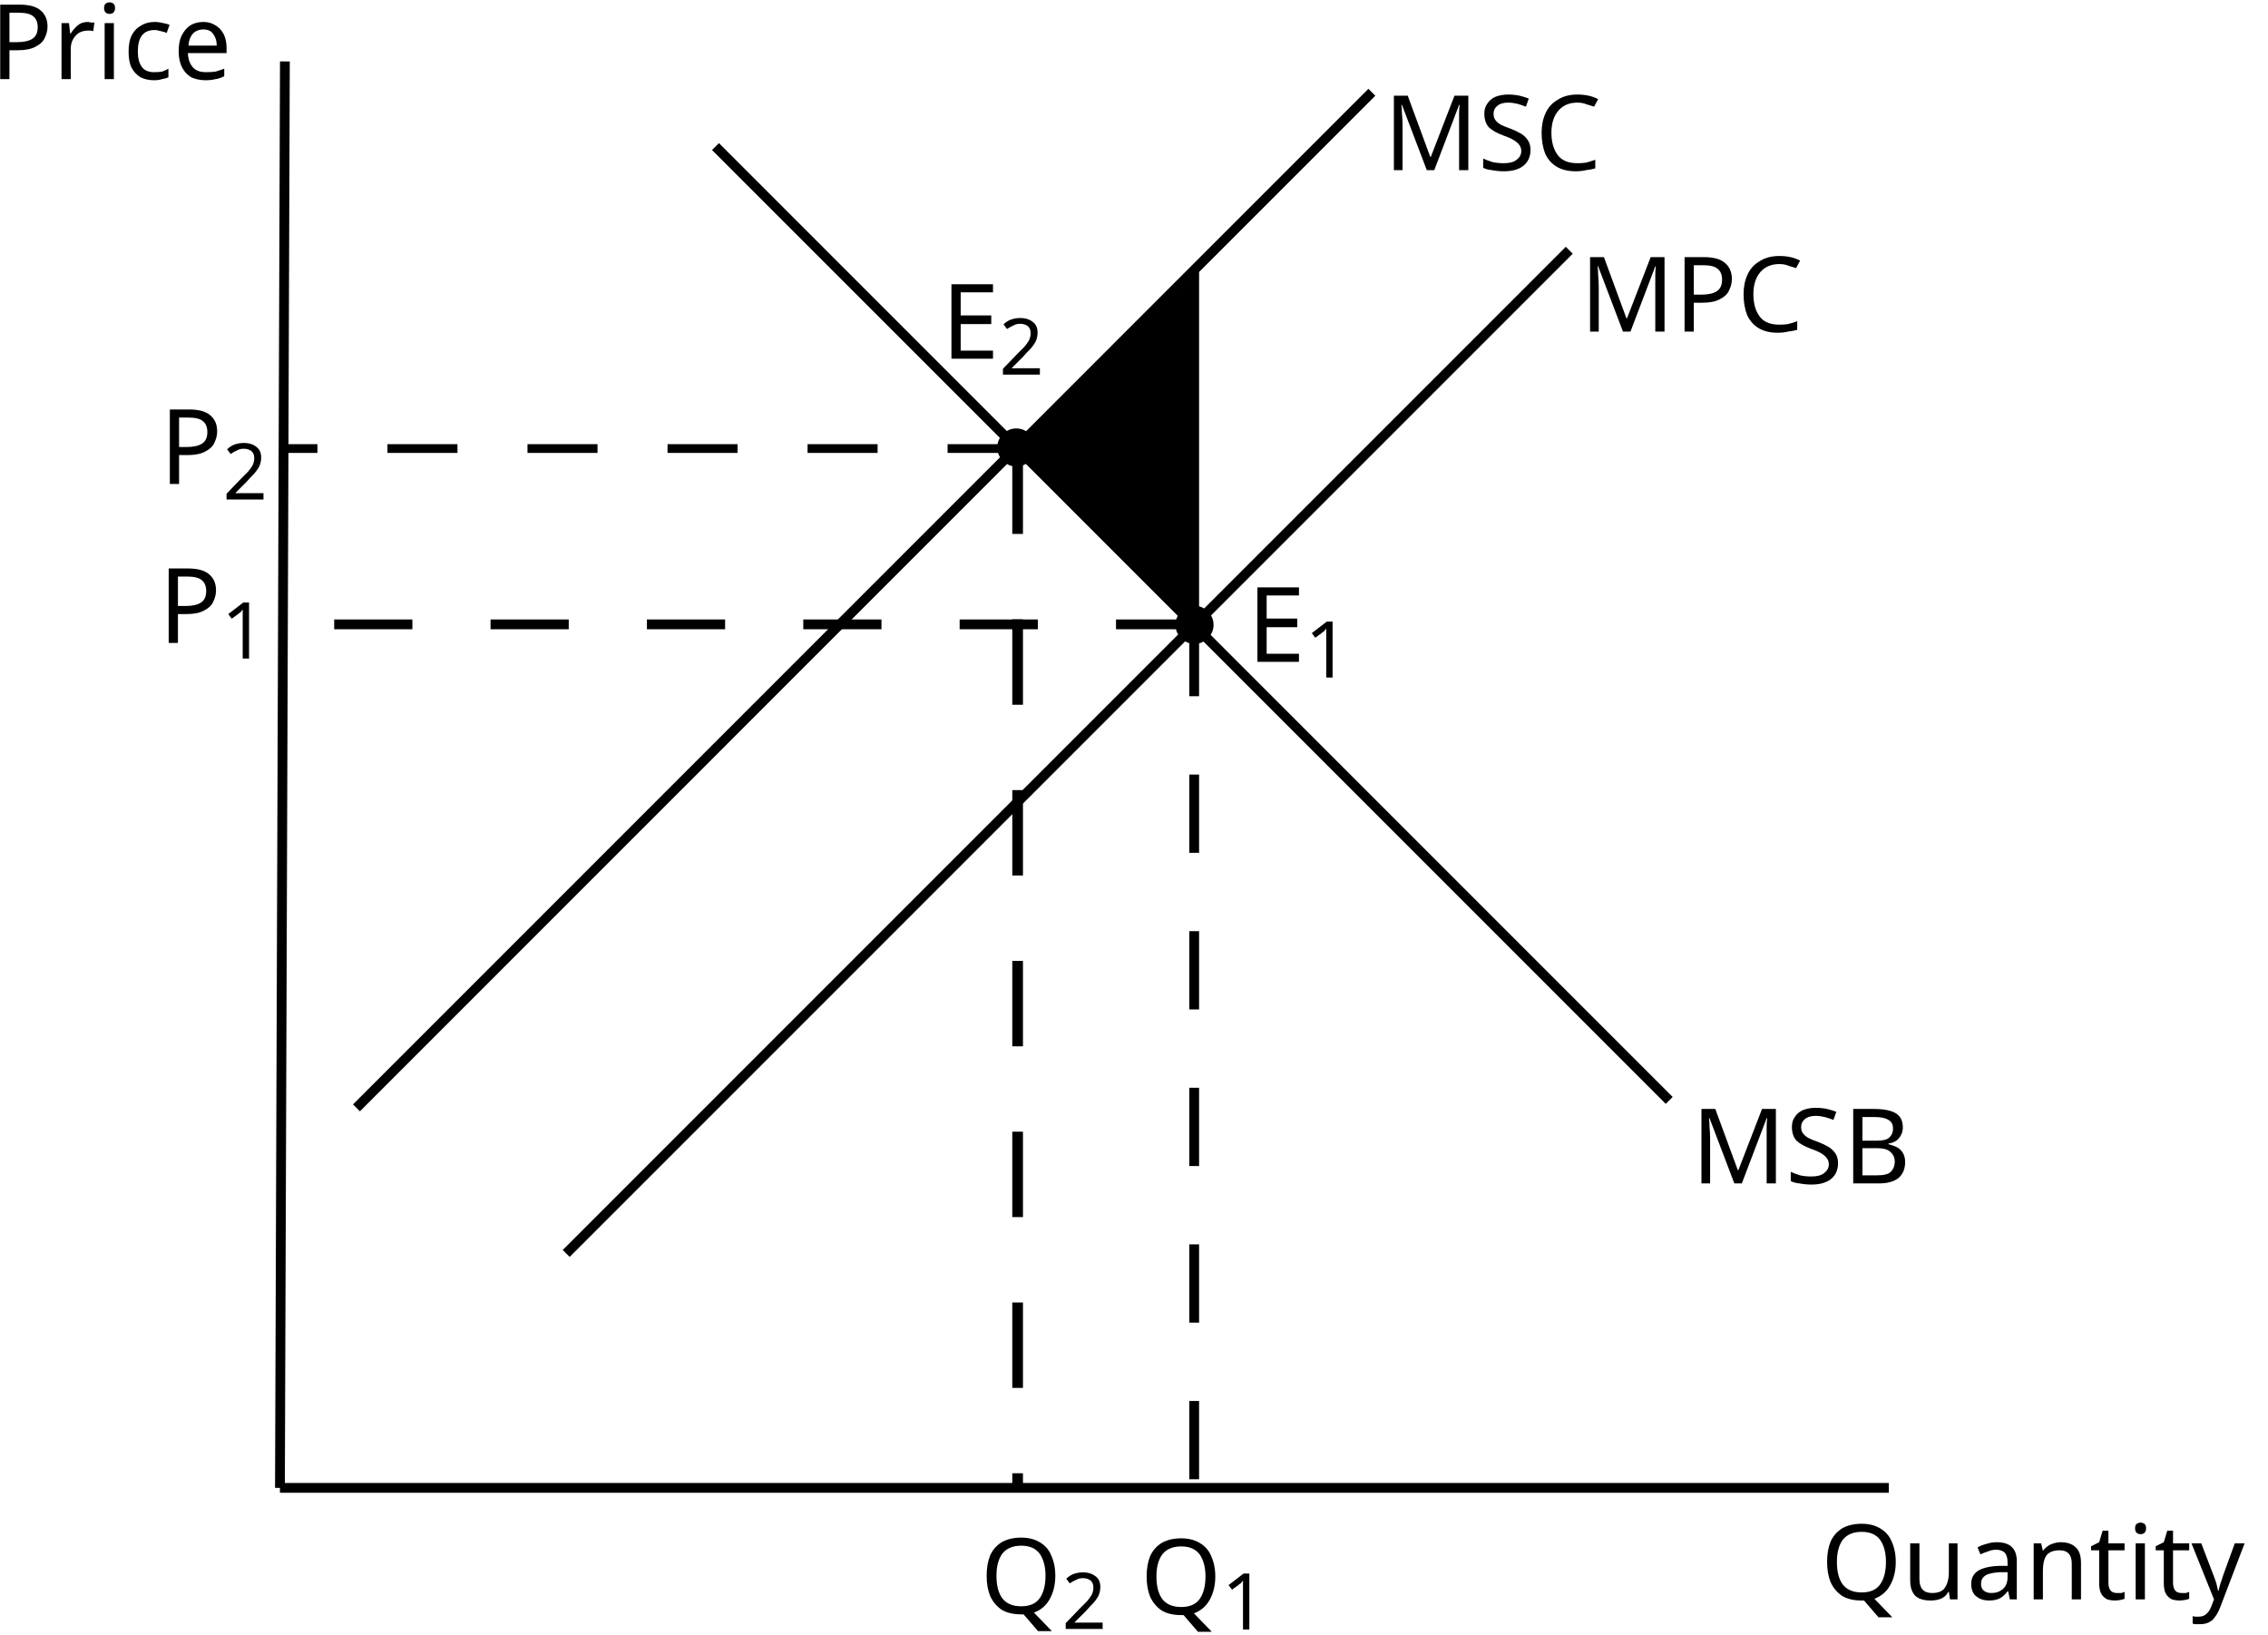
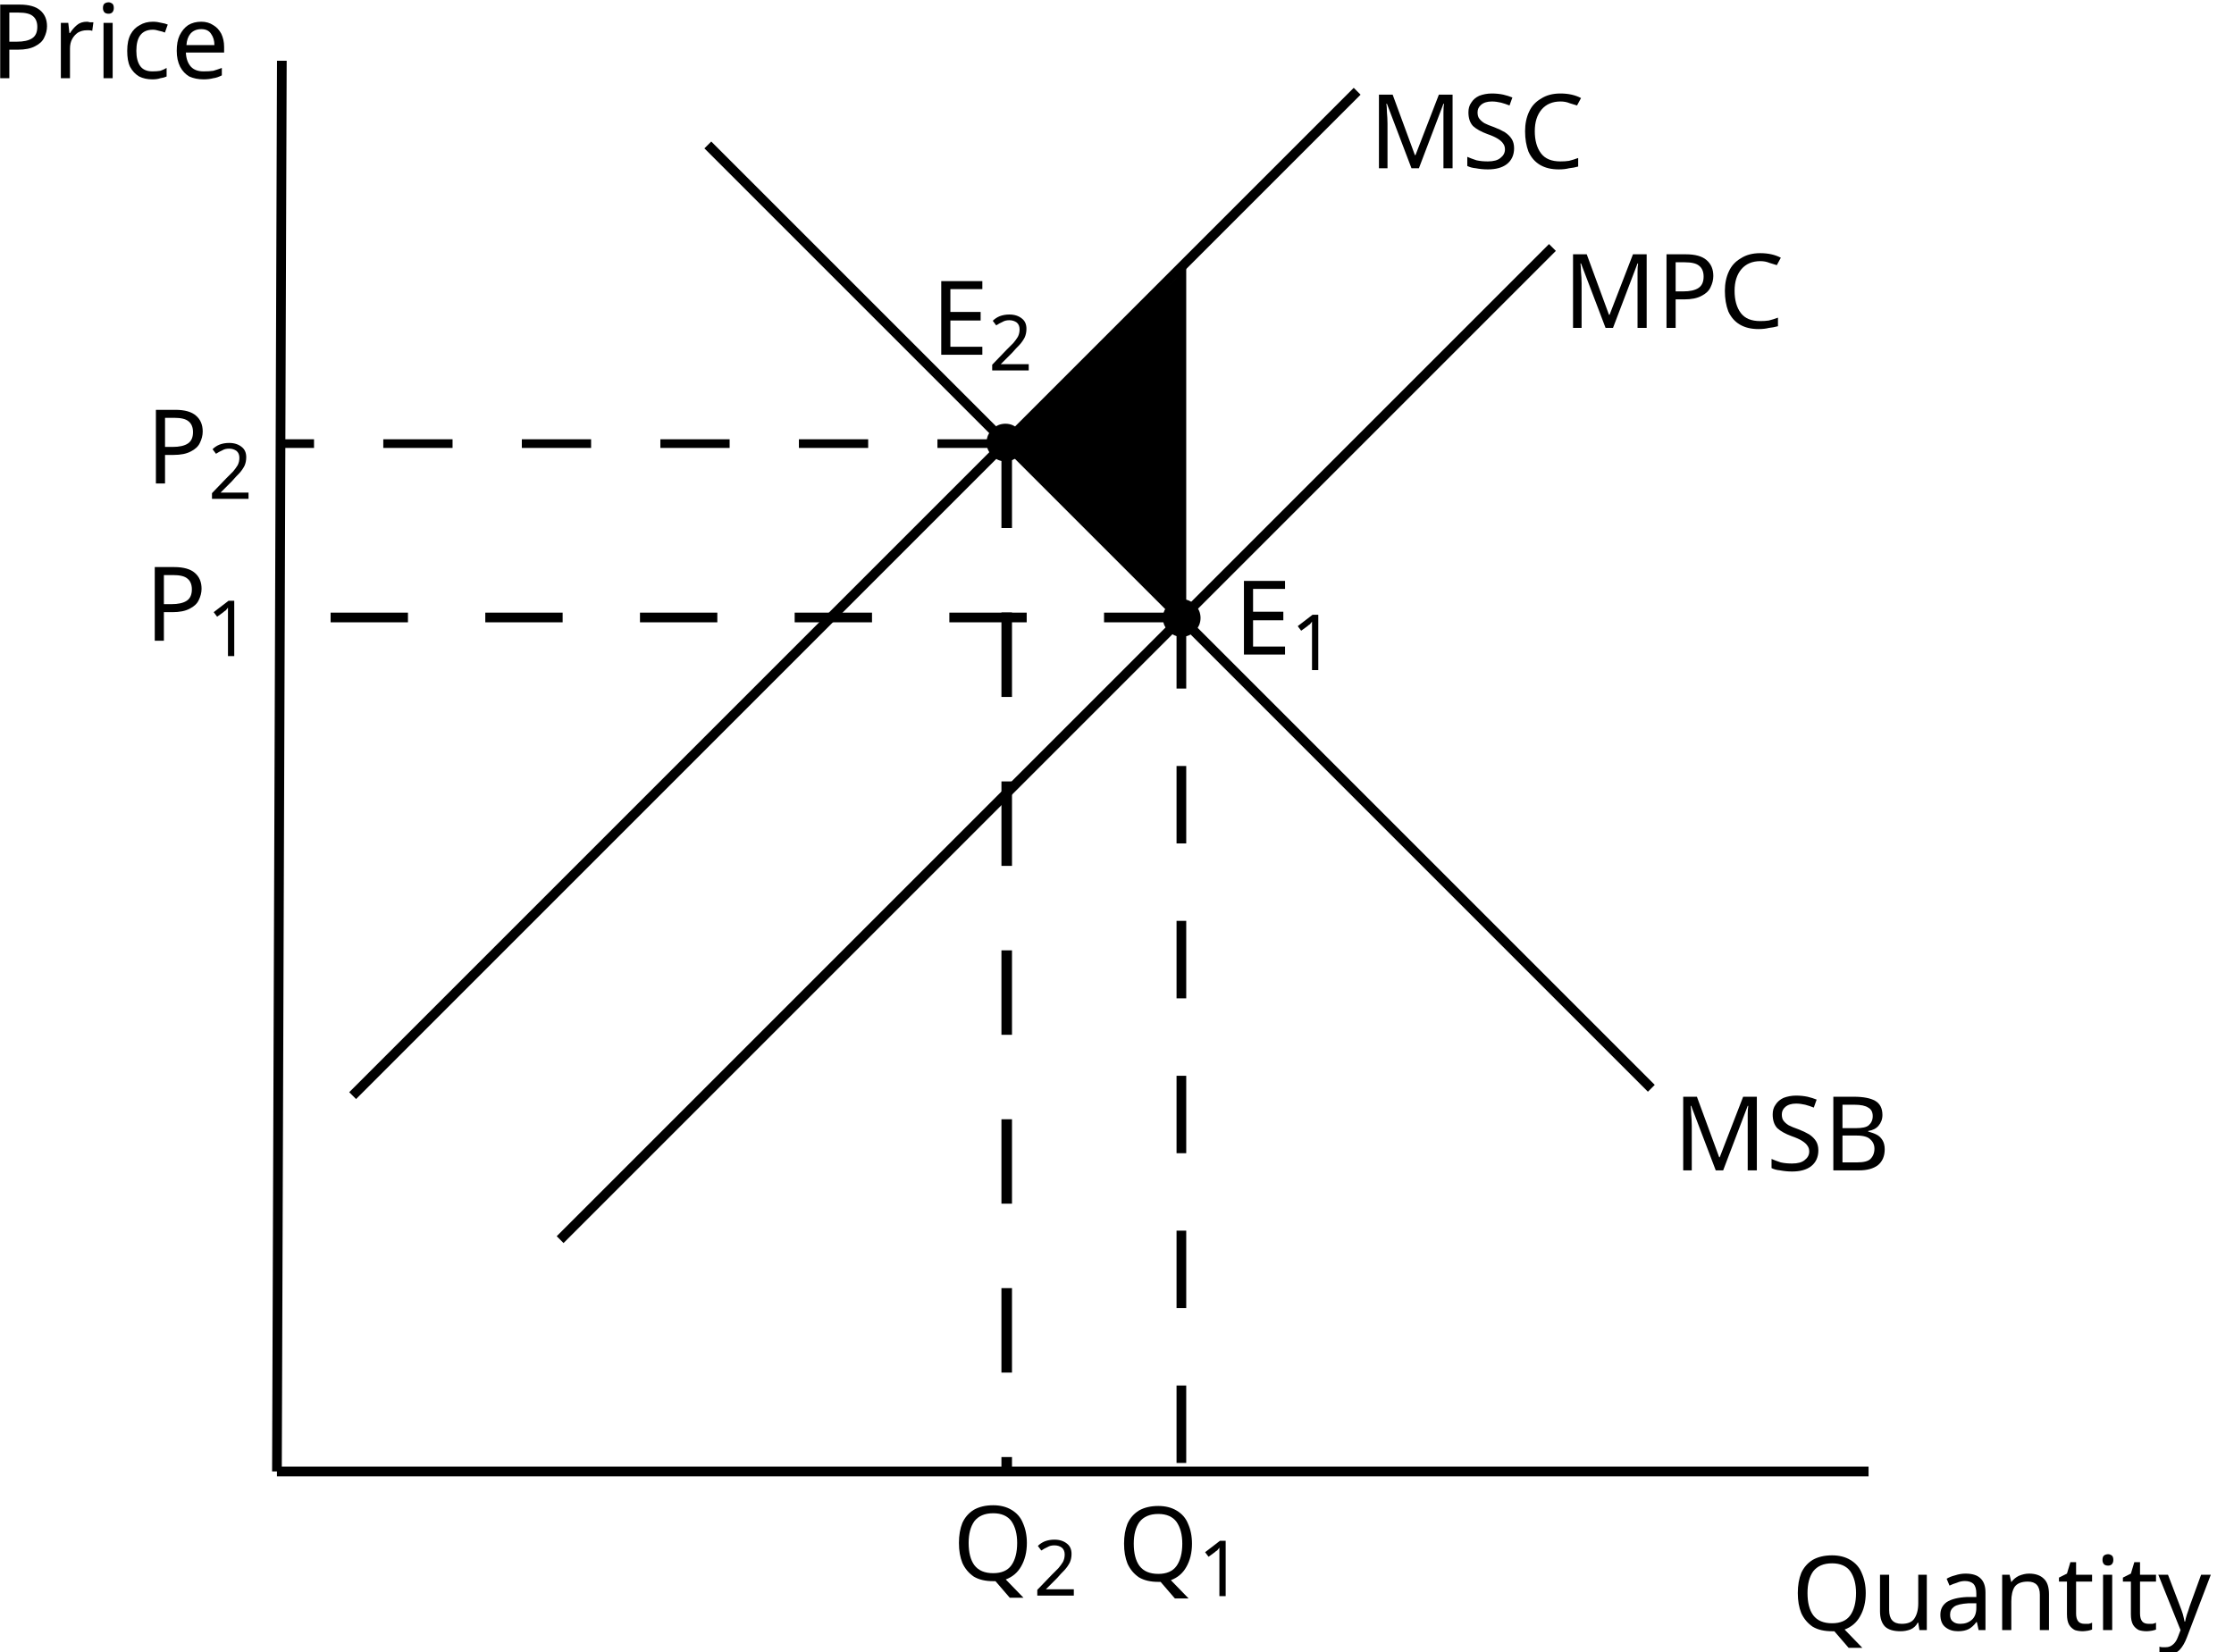
- <svg xmlns="http://www.w3.org/2000/svg" xmlns:ns1="http://www.openswatchbook.org/uri/2009/osb" width="61.413mm" height="44.259mm" viewBox="0 0 61.413 44.259" version="1.1" id="svg8">
+ <svg xmlns="http://www.w3.org/2000/svg" xmlns:ns1="http://www.openswatchbook.org/uri/2009/osb" width="61.148mm" height="45.214mm" viewBox="0 0 61.148 45.214" version="1.1" id="svg8">
  <defs id="defs2">
    <linearGradient id="linearGradient3097" ns1:paint="solid">
      <stop style="stop-color:#00ff00;stop-opacity:1;" offset="0" id="stop3095" />
    </linearGradient>
  </defs>
  <g id="layer1" style="opacity:1" transform="translate(-18.61167,-10.76489)">
    <path style="fill:none;stroke:#000000;stroke-width:0.265px;stroke-linecap:butt;stroke-linejoin:miter;stroke-opacity:1" d="M 26.326,12.428 26.192,51.048" id="path833" />
    <path style="fill:none;stroke:#000000;stroke-width:0.265px;stroke-linecap:butt;stroke-linejoin:miter;stroke-opacity:1" d="M 26.192,51.048 H 69.757" id="path837" />
    <path style="fill:none;stroke:#000000;stroke-width:0.265px;stroke-linecap:butt;stroke-linejoin:miter;stroke-opacity:1" d="M 28.264,40.759 55.759,13.263" id="path841" />
    <path style="fill:none;stroke:#000000;stroke-width:0.265px;stroke-linecap:butt;stroke-linejoin:miter;stroke-opacity:1" d="M 63.811,40.558 37.986,14.733" id="path845" />
    <path style="fill:none;stroke:#000000;stroke-width:0.265px;stroke-linecap:butt;stroke-linejoin:miter;stroke-opacity:1" d="M 33.943,44.701 61.104,17.54" id="path853" />
    <path style="fill:none;stroke:#000000;stroke-width:0.265;stroke-linecap:butt;stroke-linejoin:miter;stroke-miterlimit:4;stroke-dasharray:none;stroke-dashoffset:0;stroke-opacity:1" d="M 50.948,27.495 V 18.074" id="path857" />
    <path style="opacity:1;fill:#000000;fill-opacity:1;fill-rule:nonzero;stroke:#000000;stroke-width:0.049;stroke-linejoin:round;stroke-miterlimit:4;stroke-dasharray:none;stroke-dashoffset:0;stroke-opacity:1" d="m 48.508,25.179 -2.34,-2.269 2.353,-2.281 2.353,-2.281 v 4.55 c 0,2.503 -0.006,4.55 -0.013,4.55 -0.007,0 -1.066,-1.021 -2.353,-2.269 z" id="path3615" />
    <circle style="opacity:1;fill:#000000;fill-opacity:1;fill-rule:nonzero;stroke:#000000;stroke-width:0.265;stroke-linejoin:round;stroke-miterlimit:4;stroke-dasharray:none;stroke-dashoffset:0;stroke-opacity:1" id="path3627" cx="50.957" cy="27.682" r="0.383" />
    <circle style="fill:#000000;fill-opacity:1;fill-rule:nonzero;stroke:#000000;stroke-width:0.265;stroke-linejoin:round;stroke-miterlimit:4;stroke-dasharray:none;stroke-dashoffset:0;stroke-opacity:1" id="path3627-5" cx="46.131" cy="22.88" r="0.383" />
    <text xml:space="preserve" style="font-style:normal;font-weight:normal;font-size:10.583px;line-height:1.25;font-family:sans-serif;fill:#000000;fill-opacity:1;stroke:none;stroke-width:0.265" x="45.533" y="24.041" id="text3651">
      <tspan id="tspan3649" x="45.533" y="24.041" style="stroke-width:0.265" />
    </text>
    <text xml:space="preserve" style="font-size:2.822px;line-height:1.25;font-family:sans-serif;stroke-width:0.265" x="52.377" y="28.685" id="text3655">
      <tspan id="tspan3653" x="52.377" y="28.685" style="font-size:2.822px;stroke-width:0.265">E<tspan style="font-size:2.117px;baseline-shift:sub" id="tspan3957">1</tspan>
      </tspan>
    </text>
    <text xml:space="preserve" style="font-size:2.822px;line-height:1.25;font-family:sans-serif;stroke-width:0.265" x="44.092" y="20.479" id="text3655-0">
      <tspan id="tspan3653-3" x="44.092" y="20.479" style="font-size:2.822px;stroke-width:0.265">E<tspan style="font-size:2.117px;baseline-shift:sub" id="tspan3717">2</tspan>
      </tspan>
    </text>
    <path style="fill:none;stroke:#000000;stroke-width:0.265;stroke-linecap:butt;stroke-linejoin:miter;stroke-miterlimit:4;stroke-dasharray:2.12, 2.12;stroke-dashoffset:0;stroke-opacity:1" d="m 50.948,27.495 c 10e-5,2.98 1.63e-4,5.96 1.87e-4,8.94 4e-5,4.876 -2.3e-5,9.753 -1.87e-4,14.629" id="path3719" />
    <path style="fill:none;stroke:#000000;stroke-width:0.265;stroke-linecap:butt;stroke-linejoin:miter;stroke-miterlimit:4;stroke-dasharray:2.117, 2.117;stroke-dashoffset:0;stroke-opacity:1" d="M 50.948,27.669 H 26.293" id="path3723" />
    <path style="fill:none;stroke:#000000;stroke-width:0.289;stroke-linecap:butt;stroke-linejoin:miter;stroke-miterlimit:4;stroke-dasharray:2.312, 2.312;stroke-dashoffset:0;stroke-opacity:1" d="m 46.167,22.909 c 1e-4,3.545 1.63e-4,7.091 1.87e-4,10.636 4e-5,5.801 -2.3e-5,11.603 -1.87e-4,17.404" id="path3719-4" />
    <path style="fill:none;stroke:#000000;stroke-width:0.237;stroke-linecap:butt;stroke-linejoin:miter;stroke-miterlimit:4;stroke-dasharray:1.896, 1.896;stroke-dashoffset:0;stroke-opacity:1" d="M 46.167,22.909 H 26.376" id="path3723-4" />
    <text xml:space="preserve" style="font-size:2.822px;line-height:1.25;font-family:sans-serif;stroke-width:0.265" x="18.335" y="12.909" id="text3777">
      <tspan id="tspan3775" x="18.335" y="12.909" style="font-size:2.822px;stroke-width:0.265">Price</tspan>
    </text>
-     <text xml:space="preserve" style="font-size:2.822px;line-height:1.25;font-family:sans-serif;stroke-width:0.265" x="67.913" y="54.069" id="text3781">
-       <tspan id="tspan3779" x="67.913" y="54.069" style="font-size:2.822px;stroke-width:0.265">Quantity</tspan>
-       <tspan x="67.913" y="57.596" style="font-size:2.822px;stroke-width:0.265" id="tspan3783" />
+     <text xml:space="preserve" style="font-size:2.822px;line-height:1.25;font-family:sans-serif;stroke-width:0.265" x="67.649" y="55.392" id="text3781">
+       <tspan id="tspan3779" x="67.649" y="55.392" style="font-size:2.822px;stroke-width:0.265">Quantity</tspan>
+       <tspan x="67.649" y="58.919" style="font-size:2.822px;stroke-width:0.265" id="tspan3783" />
    </text>
-     <text xml:space="preserve" style="font-size:2.822px;line-height:1.25;font-family:sans-serif;stroke-width:0.265" x="45.157" y="54.441" id="text3655-0-6">
-       <tspan id="tspan3653-3-4" x="45.157" y="54.441" style="font-size:2.822px;stroke-width:0.265">Q<tspan style="font-size:2.117px;baseline-shift:sub" id="tspan3841">2</tspan>
+     <text xml:space="preserve" style="font-size:2.822px;line-height:1.25;font-family:sans-serif;stroke-width:0.265" x="44.689" y="54.02" id="text3655-0-6">
+       <tspan id="tspan3653-3-4" x="44.689" y="54.02" style="font-size:2.822px;stroke-width:0.265">Q<tspan style="font-size:2.117px;baseline-shift:sub" id="tspan3841">2</tspan>
      </tspan>
    </text>
-     <text xml:space="preserve" style="font-size:2.822px;line-height:1.25;font-family:sans-serif;stroke-width:0.265" x="49.487" y="54.46" id="text3655-0-6-6">
-       <tspan id="tspan3653-3-4-9" x="49.487" y="54.46" style="font-size:2.822px;stroke-width:0.265">Q<tspan style="font-size:2.117px;baseline-shift:sub" id="tspan3871">1</tspan>
+     <text xml:space="preserve" style="font-size:2.822px;line-height:1.25;font-family:sans-serif;stroke-width:0.265" x="49.206" y="54.039" id="text3655-0-6-6">
+       <tspan id="tspan3653-3-4-9" x="49.206" y="54.039" style="font-size:2.822px;stroke-width:0.265">Q<tspan style="font-size:2.117px;baseline-shift:sub" id="tspan3871">1</tspan>
      </tspan>
    </text>
-     <text xml:space="preserve" style="font-size:2.822px;line-height:1.25;font-family:sans-serif;stroke-width:0.265" x="22.898" y="28.174" id="text3655-0-6-6-1">
-       <tspan id="tspan3653-3-4-9-8" x="22.898" y="28.174" style="font-size:2.822px;stroke-width:0.265">P<tspan style="font-size:2.117px;baseline-shift:sub" id="tspan3909">1</tspan>
+     <text xml:space="preserve" style="font-size:2.822px;line-height:1.25;font-family:sans-serif;stroke-width:0.265" x="22.568" y="28.306" id="text3655-0-6-6-1">
+       <tspan id="tspan3653-3-4-9-8" x="22.568" y="28.306" style="font-size:2.822px;stroke-width:0.265">P<tspan style="font-size:2.117px;baseline-shift:sub" id="tspan3909">1</tspan>
      </tspan>
    </text>
-     <text xml:space="preserve" style="font-size:2.822px;line-height:1.25;font-family:sans-serif;stroke-width:0.265" x="22.928" y="23.869" id="text3655-0-6-6-1-1">
-       <tspan id="tspan3653-3-4-9-8-6" x="22.928" y="23.869" style="font-size:2.822px;stroke-width:0.265">P<tspan style="font-size:2.117px;baseline-shift:sub" id="tspan3941">2</tspan>
+     <text xml:space="preserve" style="font-size:2.822px;line-height:1.25;font-family:sans-serif;stroke-width:0.265" x="22.597" y="24.001" id="text3655-0-6-6-1-1">
+       <tspan id="tspan3653-3-4-9-8-6" x="22.597" y="24.001" style="font-size:2.822px;stroke-width:0.265">P<tspan style="font-size:2.117px;baseline-shift:sub" id="tspan3941">2</tspan>
      </tspan>
    </text>
    <text xml:space="preserve" style="font-size:2.822px;line-height:1.25;font-family:sans-serif;stroke-width:0.265" x="56.076" y="15.372" id="text3945">
      <tspan id="tspan3943" x="56.076" y="15.372" style="font-size:2.822px;stroke-width:0.265">MSC</tspan>
    </text>
-     <text xml:space="preserve" style="font-size:2.822px;line-height:1.25;font-family:sans-serif;stroke-width:0.265;" x="61.385" y="19.745" id="text3949">
-       <tspan id="tspan3947" x="61.385" y="19.745" style="stroke-width:0.265;font-size:2.822px;">MPC</tspan>
+     <text xml:space="preserve" style="font-size:2.822px;line-height:1.25;font-family:sans-serif;stroke-width:0.265" x="61.385" y="19.745" id="text3949">
+       <tspan id="tspan3947" x="61.385" y="19.745" style="font-size:2.822px;stroke-width:0.265">MPC</tspan>
    </text>
-     <text xml:space="preserve" style="font-size:2.822px;line-height:1.25;font-family:sans-serif;stroke-width:0.265;" x="64.402" y="42.804" id="text3953">
-       <tspan id="tspan3951" x="64.402" y="42.804" style="stroke-width:0.265;font-size:2.822px;">MSB</tspan>
+     <text xml:space="preserve" style="font-size:2.822px;line-height:1.25;font-family:sans-serif;stroke-width:0.265" x="64.402" y="42.804" id="text3953">
+       <tspan id="tspan3951" x="64.402" y="42.804" style="font-size:2.822px;stroke-width:0.265">MSB</tspan>
    </text>
  </g>
</svg>
